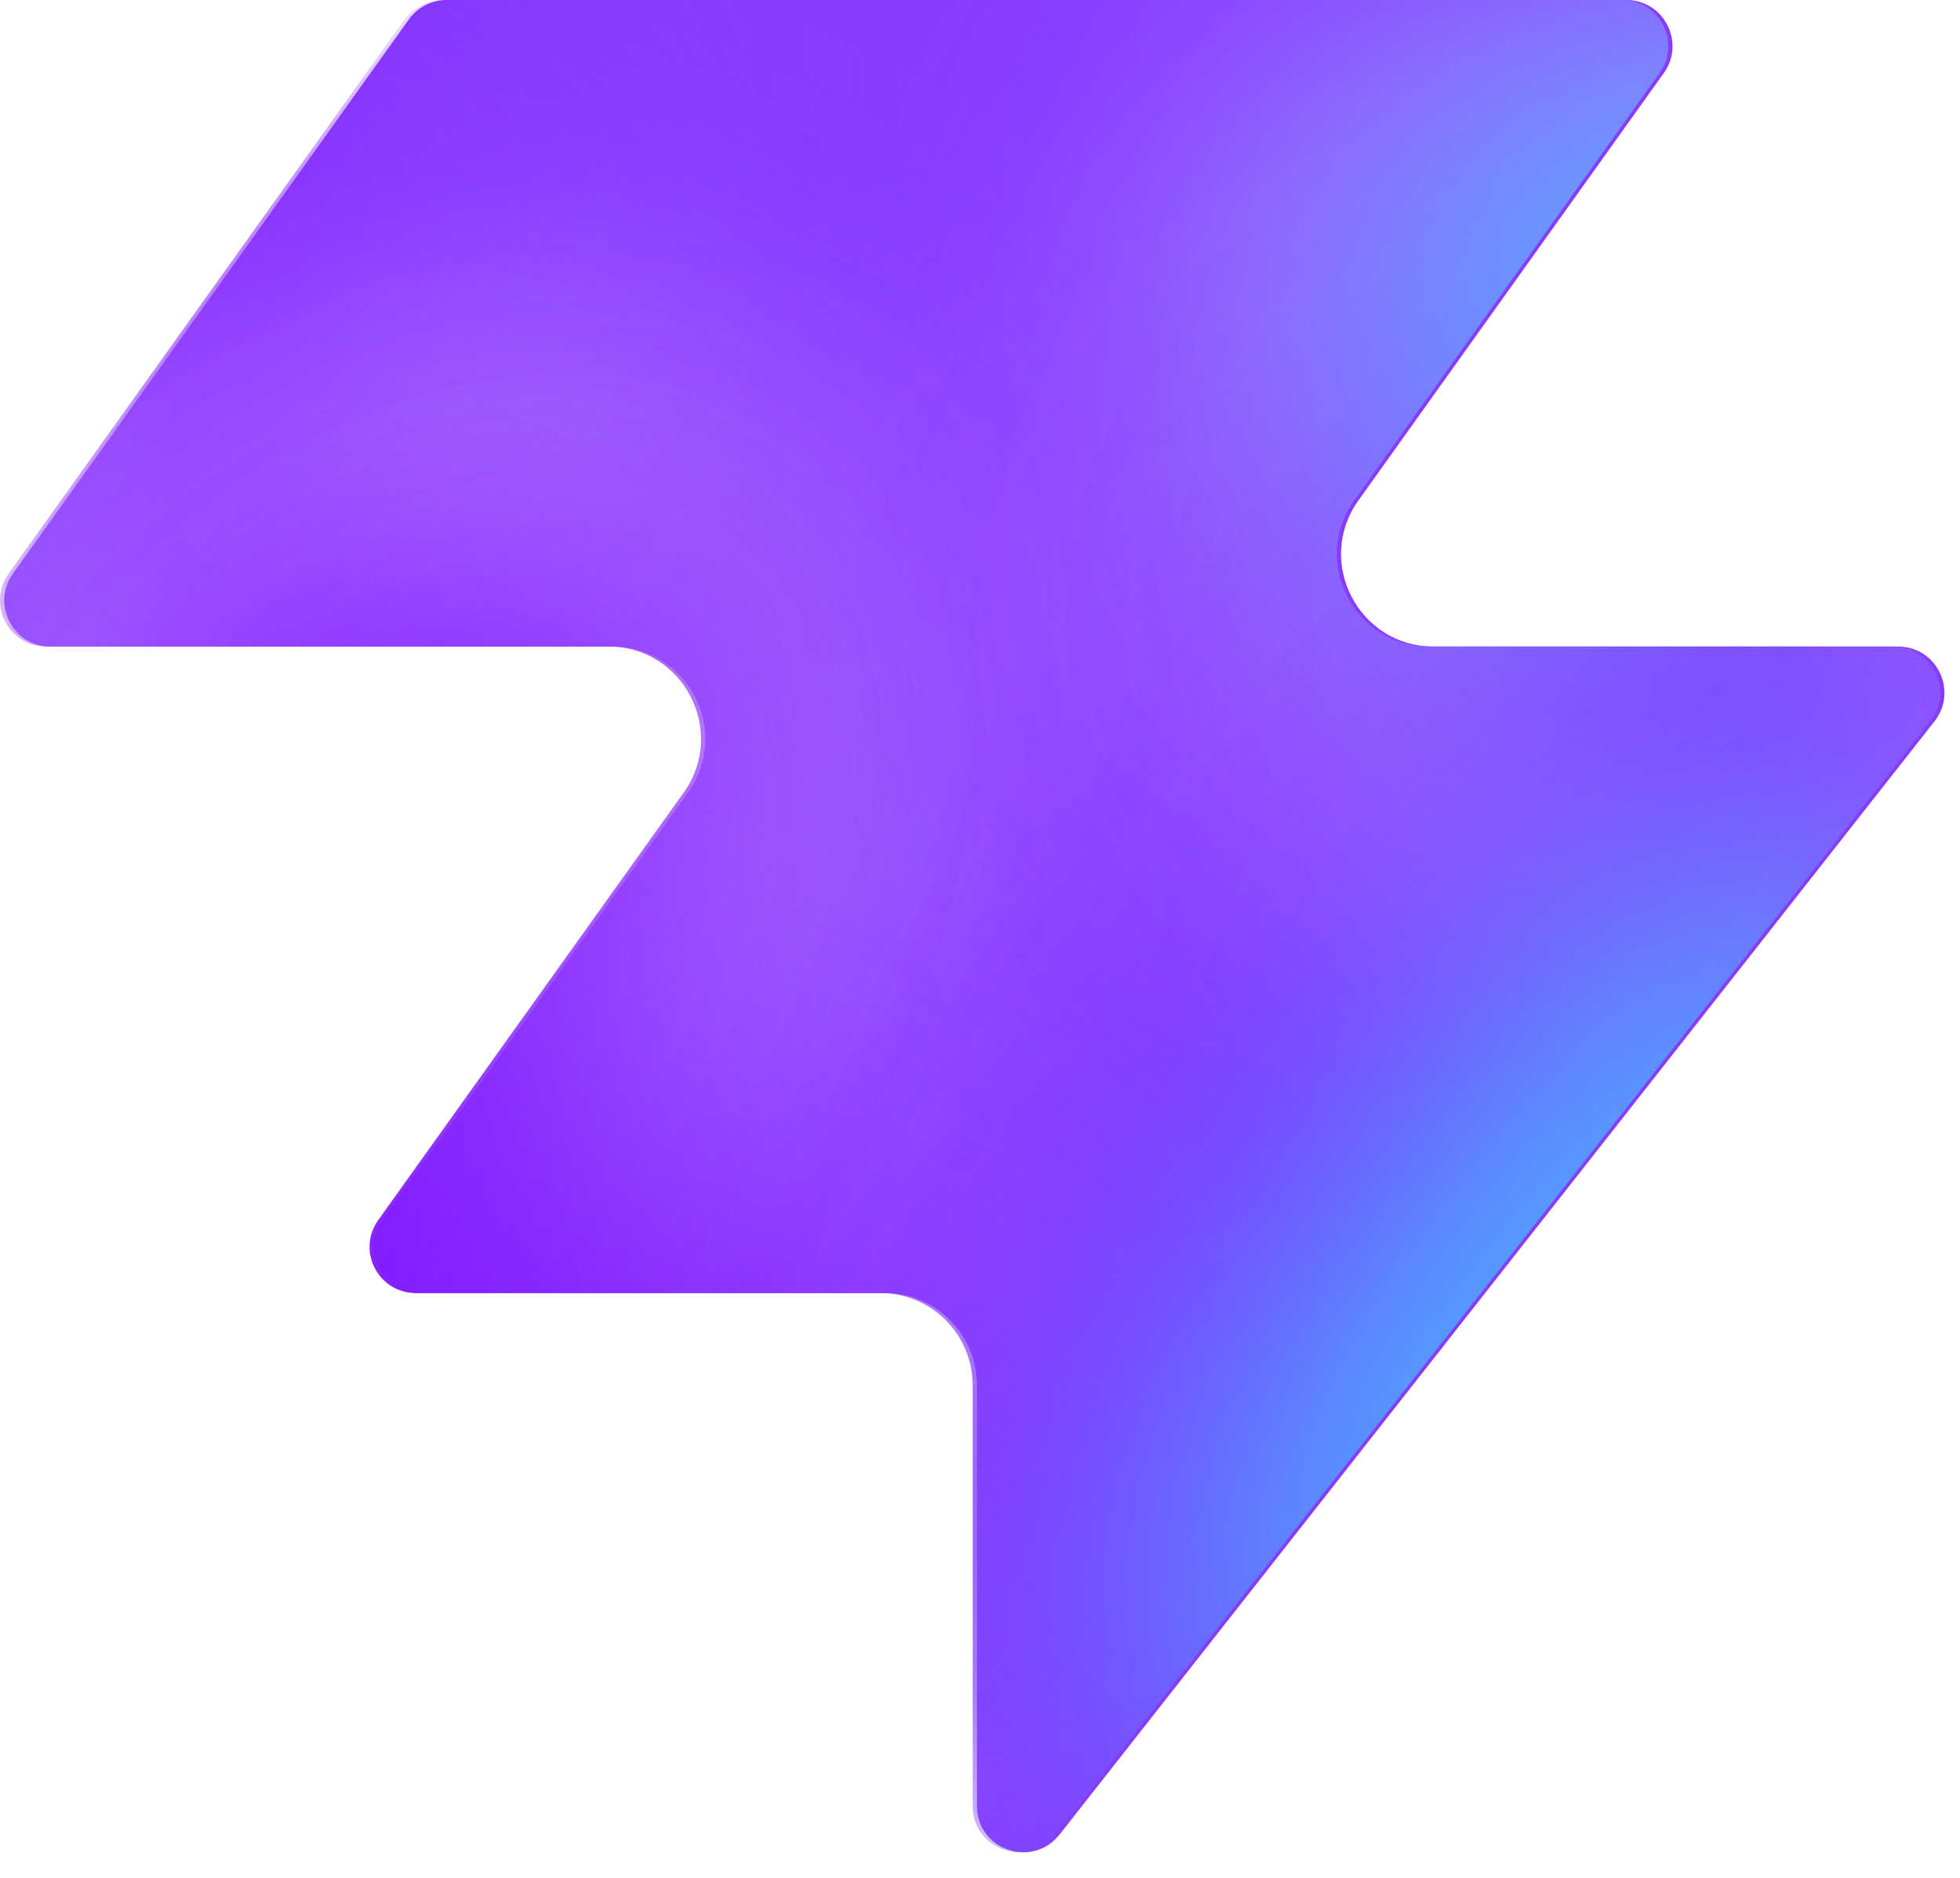
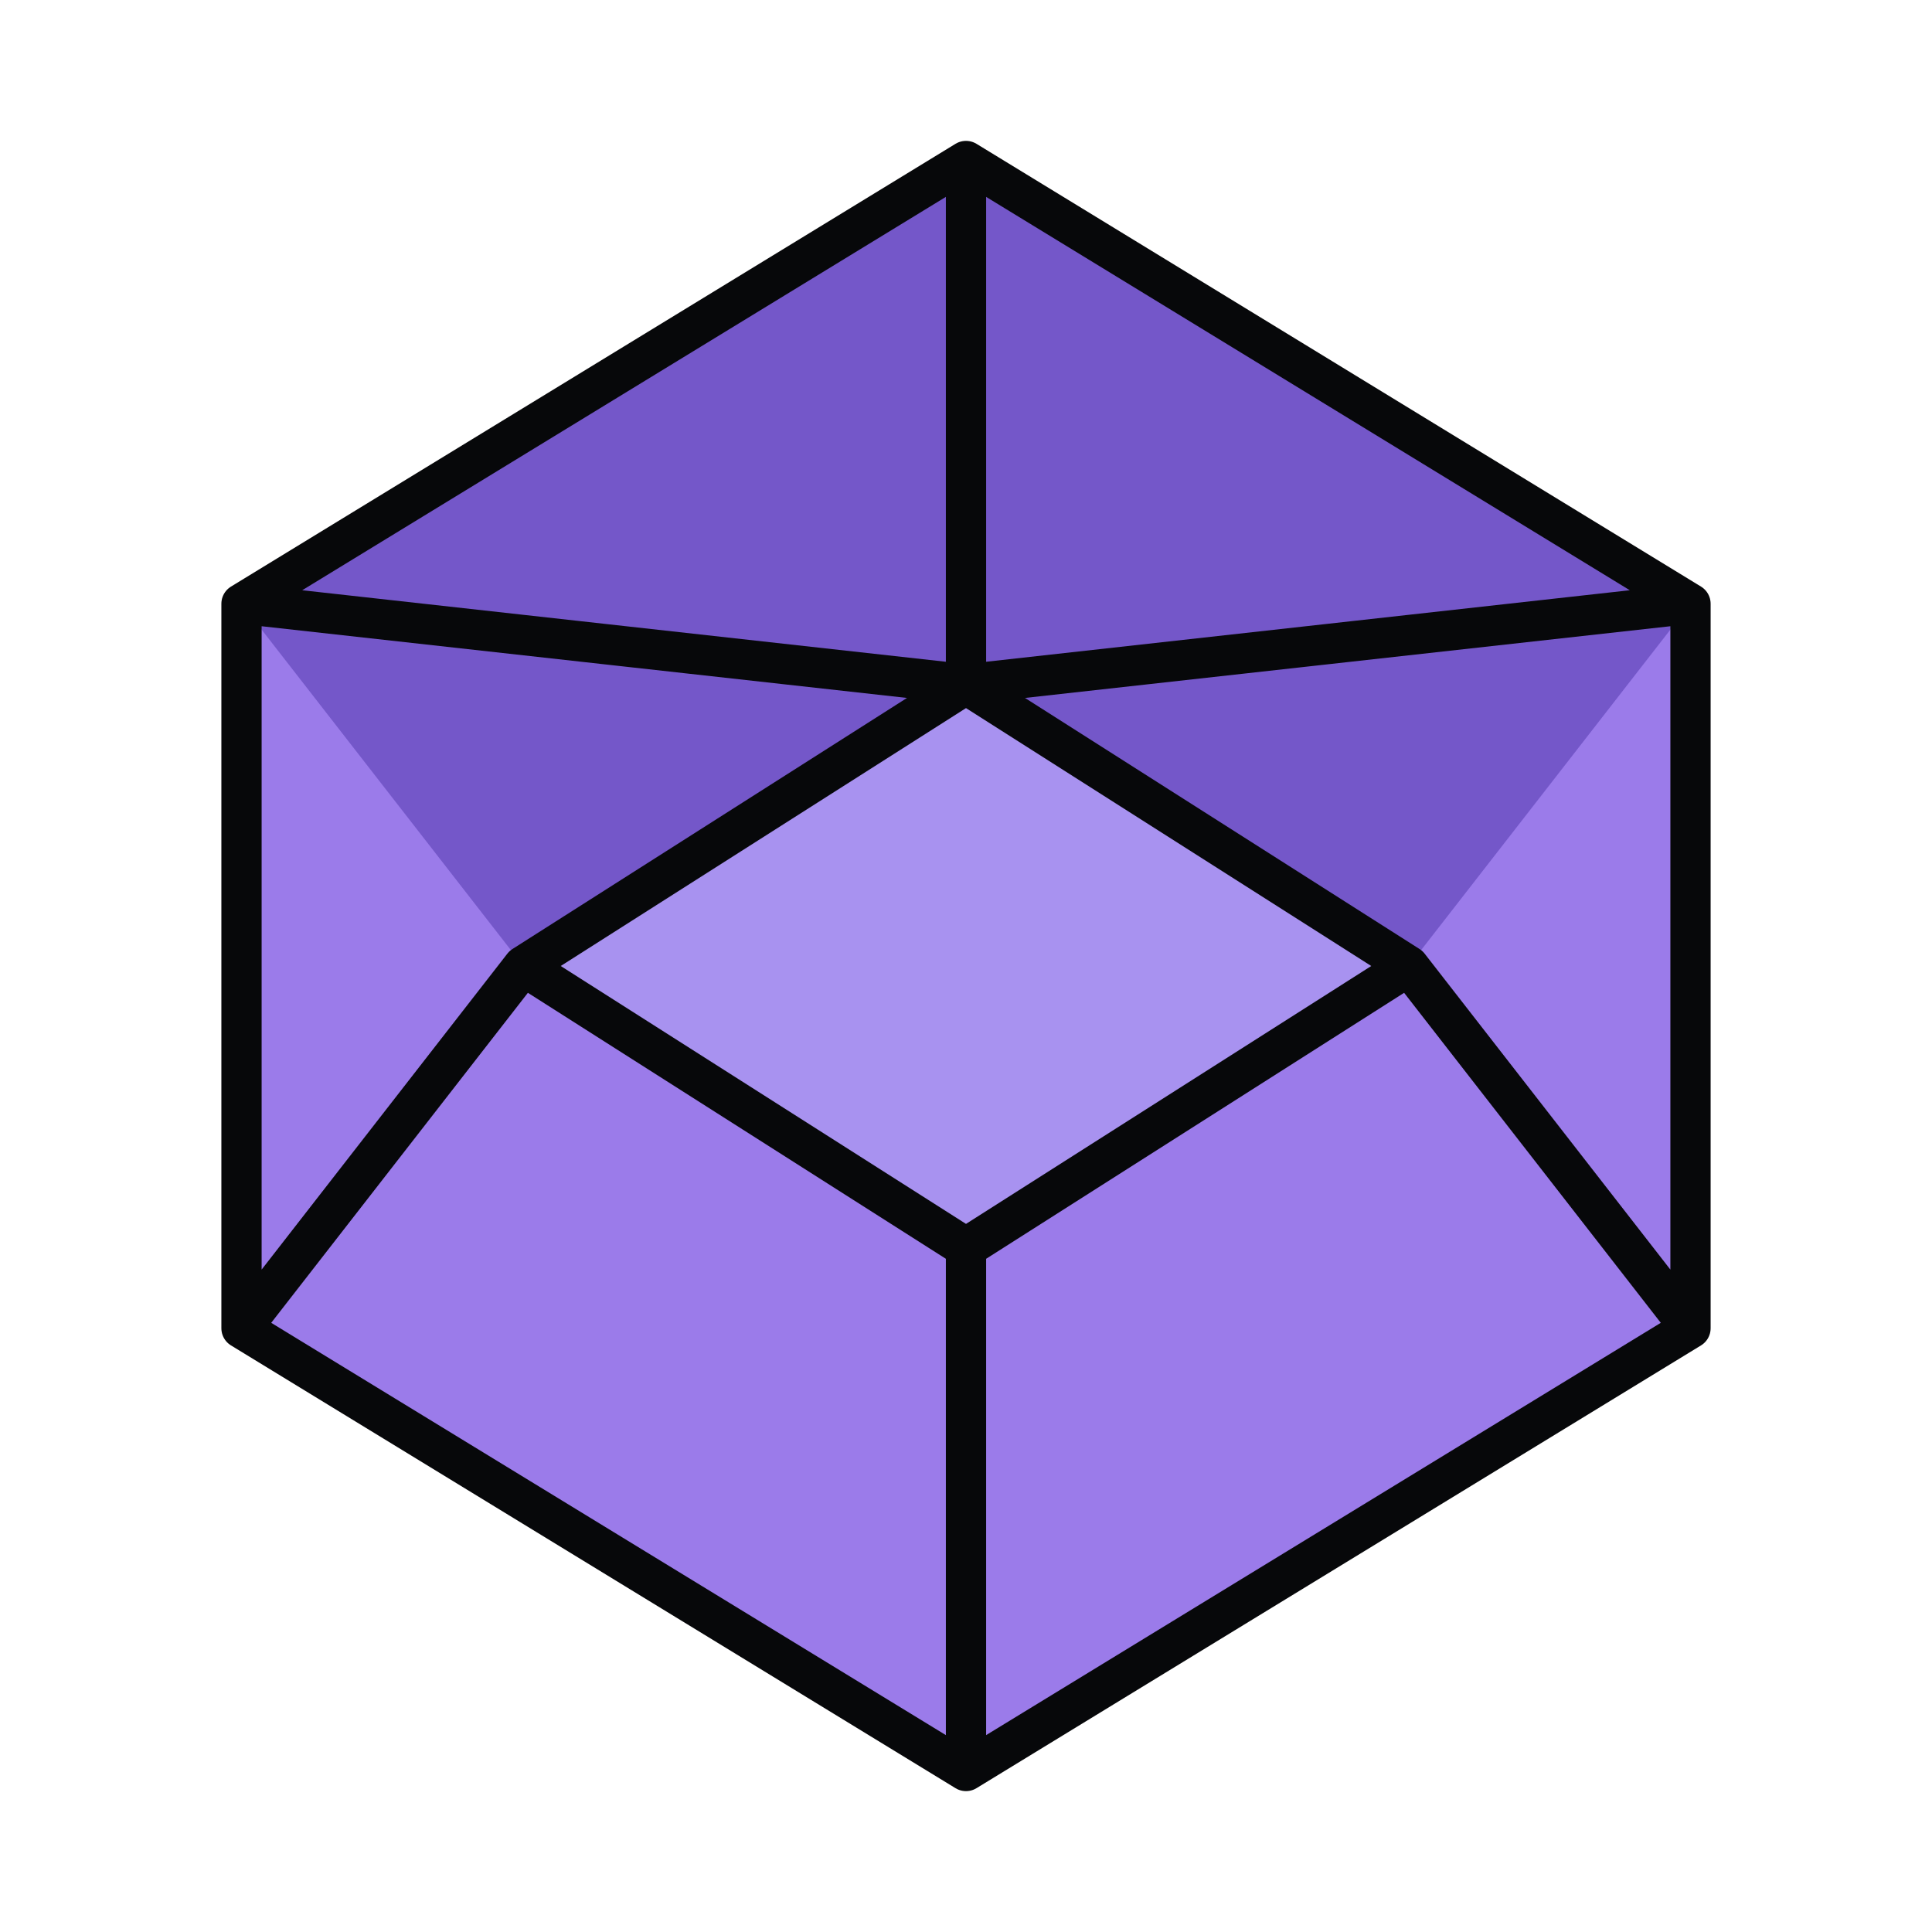
- <svg xmlns="http://www.w3.org/2000/svg" width="48" height="46" fill="none" viewBox="0 0 48 46">
-   <path fill="#863bff" d="M25.946 44.938c-.664.845-2.021.375-2.021-.698V33.937a2.26 2.26 0 0 0-2.262-2.262H10.287c-.92 0-1.456-1.04-.92-1.788l7.48-10.471c1.07-1.497 0-3.578-1.842-3.578H1.237c-.92 0-1.456-1.04-.92-1.788L10.013.474c.214-.297.556-.474.92-.474h28.894c.92 0 1.456 1.04.92 1.788l-7.48 10.471c-1.07 1.498 0 3.579 1.842 3.579h11.377c.943 0 1.473 1.088.89 1.83L25.947 44.94z" style="fill:#863bff;fill:color(display-p3 .525 .23 1);fill-opacity:1" />
-   <mask id="a" width="48" height="46" x="0" y="0" maskUnits="userSpaceOnUse" style="mask-type:alpha">
-     <path fill="#000" d="M25.842 44.938c-.664.844-2.021.375-2.021-.698V33.937a2.26 2.26 0 0 0-2.262-2.262H10.183c-.92 0-1.456-1.04-.92-1.788l7.48-10.471c1.07-1.498 0-3.579-1.842-3.579H1.133c-.92 0-1.456-1.04-.92-1.787L9.91.473c.214-.297.556-.474.92-.474h28.894c.92 0 1.456 1.04.92 1.788l-7.48 10.471c-1.07 1.498 0 3.578 1.842 3.578h11.377c.943 0 1.473 1.088.89 1.832L25.843 44.94z" style="fill:#000;fill-opacity:1" />
-   </mask>
-   <g mask="url(#a)">
-     <g filter="url(#b)">
-       <ellipse cx="5.508" cy="14.704" fill="#ede6ff" rx="5.508" ry="14.704" style="fill:#ede6ff;fill:color(display-p3 .927 .903 1);fill-opacity:1" transform="matrix(.00324 1 1 -.00324 -4.47 31.516)" />
-     </g>
-     <g filter="url(#c)">
-       <ellipse cx="10.399" cy="29.851" fill="#ede6ff" rx="10.399" ry="29.851" style="fill:#ede6ff;fill:color(display-p3 .927 .903 1);fill-opacity:1" transform="matrix(.00324 1 1 -.00324 -39.328 7.883)" />
-     </g>
-     <g filter="url(#d)">
-       <ellipse cx="5.508" cy="30.487" fill="#7e14ff" rx="5.508" ry="30.487" style="fill:#7e14ff;fill:color(display-p3 .492 .077 1);fill-opacity:1" transform="rotate(89.814 -25.913 -14.639)scale(1 -1)" />
-     </g>
-     <g filter="url(#e)">
-       <ellipse cx="5.508" cy="30.599" fill="#7e14ff" rx="5.508" ry="30.599" style="fill:#7e14ff;fill:color(display-p3 .492 .077 1);fill-opacity:1" transform="rotate(89.814 -32.644 -3.334)scale(1 -1)" />
-     </g>
-     <g filter="url(#f)">
-       <ellipse cx="5.508" cy="30.599" fill="#7e14ff" rx="5.508" ry="30.599" style="fill:#7e14ff;fill:color(display-p3 .492 .077 1);fill-opacity:1" transform="matrix(.00324 1 1 -.00324 -34.34 30.47)" />
-     </g>
-     <g filter="url(#g)">
-       <ellipse cx="14.072" cy="22.078" fill="#ede6ff" rx="14.072" ry="22.078" style="fill:#ede6ff;fill:color(display-p3 .927 .903 1);fill-opacity:1" transform="rotate(93.35 24.506 48.493)scale(-1 1)" />
-     </g>
-     <g filter="url(#h)">
-       <ellipse cx="3.47" cy="21.501" fill="#7e14ff" rx="3.47" ry="21.501" style="fill:#7e14ff;fill:color(display-p3 .492 .077 1);fill-opacity:1" transform="rotate(89.009 28.708 47.59)scale(-1 1)" />
-     </g>
-     <g filter="url(#i)">
-       <ellipse cx="3.47" cy="21.501" fill="#7e14ff" rx="3.47" ry="21.501" style="fill:#7e14ff;fill:color(display-p3 .492 .077 1);fill-opacity:1" transform="rotate(89.009 28.708 47.59)scale(-1 1)" />
-     </g>
-     <g filter="url(#j)">
-       <ellipse cx=".387" cy="8.972" fill="#7e14ff" rx="4.407" ry="29.108" style="fill:#7e14ff;fill:color(display-p3 .492 .077 1);fill-opacity:1" transform="rotate(39.51 .387 8.972)" />
-     </g>
-     <g filter="url(#k)">
-       <ellipse cx="47.523" cy="-6.092" fill="#7e14ff" rx="4.407" ry="29.108" style="fill:#7e14ff;fill:color(display-p3 .492 .077 1);fill-opacity:1" transform="rotate(37.892 47.523 -6.092)" />
-     </g>
-     <g filter="url(#l)">
-       <ellipse cx="41.412" cy="6.333" fill="#47bfff" rx="5.971" ry="9.665" style="fill:#47bfff;fill:color(display-p3 .28 .748 1);fill-opacity:1" transform="rotate(37.892 41.412 6.333)" />
-     </g>
-     <g filter="url(#m)">
-       <ellipse cx="-1.879" cy="38.332" fill="#7e14ff" rx="4.407" ry="29.108" style="fill:#7e14ff;fill:color(display-p3 .492 .077 1);fill-opacity:1" transform="rotate(37.892 -1.88 38.332)" />
-     </g>
-     <g filter="url(#n)">
-       <ellipse cx="-1.879" cy="38.332" fill="#7e14ff" rx="4.407" ry="29.108" style="fill:#7e14ff;fill:color(display-p3 .492 .077 1);fill-opacity:1" transform="rotate(37.892 -1.88 38.332)" />
-     </g>
-     <g filter="url(#o)">
-       <ellipse cx="35.651" cy="29.907" fill="#7e14ff" rx="4.407" ry="29.108" style="fill:#7e14ff;fill:color(display-p3 .492 .077 1);fill-opacity:1" transform="rotate(37.892 35.651 29.907)" />
-     </g>
-     <g filter="url(#p)">
-       <ellipse cx="38.418" cy="32.4" fill="#47bfff" rx="5.971" ry="15.297" style="fill:#47bfff;fill:color(display-p3 .28 .748 1);fill-opacity:1" transform="rotate(37.892 38.418 32.4)" />
-     </g>
-   </g>
-   <defs>
-     <filter id="b" width="60.045" height="41.654" x="-19.77" y="16.149" color-interpolation-filters="sRGB" filterUnits="userSpaceOnUse">
-       <feFlood flood-opacity="0" result="BackgroundImageFix" />
-       <feBlend in="SourceGraphic" in2="BackgroundImageFix" result="shape" />
-       <feGaussianBlur result="effect1_foregroundBlur_2002_17158" stdDeviation="7.659" />
-     </filter>
-     <filter id="c" width="90.34" height="51.437" x="-54.613" y="-7.533" color-interpolation-filters="sRGB" filterUnits="userSpaceOnUse">
-       <feFlood flood-opacity="0" result="BackgroundImageFix" />
-       <feBlend in="SourceGraphic" in2="BackgroundImageFix" result="shape" />
-       <feGaussianBlur result="effect1_foregroundBlur_2002_17158" stdDeviation="7.659" />
-     </filter>
-     <filter id="d" width="79.355" height="29.4" x="-49.64" y="2.03" color-interpolation-filters="sRGB" filterUnits="userSpaceOnUse">
-       <feFlood flood-opacity="0" result="BackgroundImageFix" />
-       <feBlend in="SourceGraphic" in2="BackgroundImageFix" result="shape" />
-       <feGaussianBlur result="effect1_foregroundBlur_2002_17158" stdDeviation="4.596" />
-     </filter>
-     <filter id="e" width="79.579" height="29.4" x="-45.045" y="20.029" color-interpolation-filters="sRGB" filterUnits="userSpaceOnUse">
-       <feFlood flood-opacity="0" result="BackgroundImageFix" />
-       <feBlend in="SourceGraphic" in2="BackgroundImageFix" result="shape" />
-       <feGaussianBlur result="effect1_foregroundBlur_2002_17158" stdDeviation="4.596" />
-     </filter>
-     <filter id="f" width="79.579" height="29.4" x="-43.513" y="21.178" color-interpolation-filters="sRGB" filterUnits="userSpaceOnUse">
-       <feFlood flood-opacity="0" result="BackgroundImageFix" />
-       <feBlend in="SourceGraphic" in2="BackgroundImageFix" result="shape" />
-       <feGaussianBlur result="effect1_foregroundBlur_2002_17158" stdDeviation="4.596" />
-     </filter>
-     <filter id="g" width="74.749" height="58.852" x="15.756" y="-17.901" color-interpolation-filters="sRGB" filterUnits="userSpaceOnUse">
-       <feFlood flood-opacity="0" result="BackgroundImageFix" />
-       <feBlend in="SourceGraphic" in2="BackgroundImageFix" result="shape" />
-       <feGaussianBlur result="effect1_foregroundBlur_2002_17158" stdDeviation="7.659" />
-     </filter>
-     <filter id="h" width="61.377" height="25.362" x="23.548" y="2.284" color-interpolation-filters="sRGB" filterUnits="userSpaceOnUse">
-       <feFlood flood-opacity="0" result="BackgroundImageFix" />
-       <feBlend in="SourceGraphic" in2="BackgroundImageFix" result="shape" />
-       <feGaussianBlur result="effect1_foregroundBlur_2002_17158" stdDeviation="4.596" />
-     </filter>
-     <filter id="i" width="61.377" height="25.362" x="23.548" y="2.284" color-interpolation-filters="sRGB" filterUnits="userSpaceOnUse">
-       <feFlood flood-opacity="0" result="BackgroundImageFix" />
-       <feBlend in="SourceGraphic" in2="BackgroundImageFix" result="shape" />
-       <feGaussianBlur result="effect1_foregroundBlur_2002_17158" stdDeviation="4.596" />
-     </filter>
-     <filter id="j" width="56.045" height="63.649" x="-27.636" y="-22.853" color-interpolation-filters="sRGB" filterUnits="userSpaceOnUse">
-       <feFlood flood-opacity="0" result="BackgroundImageFix" />
-       <feBlend in="SourceGraphic" in2="BackgroundImageFix" result="shape" />
-       <feGaussianBlur result="effect1_foregroundBlur_2002_17158" stdDeviation="4.596" />
-     </filter>
-     <filter id="k" width="54.814" height="64.646" x="20.116" y="-38.415" color-interpolation-filters="sRGB" filterUnits="userSpaceOnUse">
-       <feFlood flood-opacity="0" result="BackgroundImageFix" />
-       <feBlend in="SourceGraphic" in2="BackgroundImageFix" result="shape" />
-       <feGaussianBlur result="effect1_foregroundBlur_2002_17158" stdDeviation="4.596" />
-     </filter>
-     <filter id="l" width="33.541" height="35.313" x="24.641" y="-11.323" color-interpolation-filters="sRGB" filterUnits="userSpaceOnUse">
-       <feFlood flood-opacity="0" result="BackgroundImageFix" />
-       <feBlend in="SourceGraphic" in2="BackgroundImageFix" result="shape" />
-       <feGaussianBlur result="effect1_foregroundBlur_2002_17158" stdDeviation="4.596" />
-     </filter>
-     <filter id="m" width="54.814" height="64.646" x="-29.286" y="6.009" color-interpolation-filters="sRGB" filterUnits="userSpaceOnUse">
-       <feFlood flood-opacity="0" result="BackgroundImageFix" />
-       <feBlend in="SourceGraphic" in2="BackgroundImageFix" result="shape" />
-       <feGaussianBlur result="effect1_foregroundBlur_2002_17158" stdDeviation="4.596" />
-     </filter>
-     <filter id="n" width="54.814" height="64.646" x="-29.286" y="6.009" color-interpolation-filters="sRGB" filterUnits="userSpaceOnUse">
-       <feFlood flood-opacity="0" result="BackgroundImageFix" />
-       <feBlend in="SourceGraphic" in2="BackgroundImageFix" result="shape" />
-       <feGaussianBlur result="effect1_foregroundBlur_2002_17158" stdDeviation="4.596" />
-     </filter>
-     <filter id="o" width="54.814" height="64.646" x="8.244" y="-2.416" color-interpolation-filters="sRGB" filterUnits="userSpaceOnUse">
-       <feFlood flood-opacity="0" result="BackgroundImageFix" />
-       <feBlend in="SourceGraphic" in2="BackgroundImageFix" result="shape" />
-       <feGaussianBlur result="effect1_foregroundBlur_2002_17158" stdDeviation="4.596" />
-     </filter>
-     <filter id="p" width="39.409" height="43.623" x="18.713" y="10.588" color-interpolation-filters="sRGB" filterUnits="userSpaceOnUse">
-       <feFlood flood-opacity="0" result="BackgroundImageFix" />
-       <feBlend in="SourceGraphic" in2="BackgroundImageFix" result="shape" />
-       <feGaussianBlur result="effect1_foregroundBlur_2002_17158" stdDeviation="4.596" />
-     </filter>
-   </defs>
+ <svg xmlns="http://www.w3.org/2000/svg" viewBox="0 0 48 48">
+   <path fill="#9b7bea" d="M24 4 L42 15 L42 33 L24 44 L6 33 L6 15 Z" />
+   <path fill="#7457c9" d="M24 4 L42 15 L24 17 Z M6 15 L24 4 L24 17 Z M6 15 L24 17 L24 31 L13 24 Z M42 15 L24 17 L24 31 L35 24 Z" />
+   <path fill="#a892f0" d="M24 17 L35 24 L24 31 L13 24 Z" />
+   <path fill="none" stroke="#07080a" stroke-width="1" stroke-linejoin="round" d="     M24 4 L42 15 L42 33 L24 44 L6 33 L6 15 Z     M24 4 L24 17 M6 15 L24 17 L42 15     M24 17 L13 24 L24 31 L35 24 Z     M24 31 L24 44 M6 33 L13 24 M42 33 L35 24   " />
</svg>
